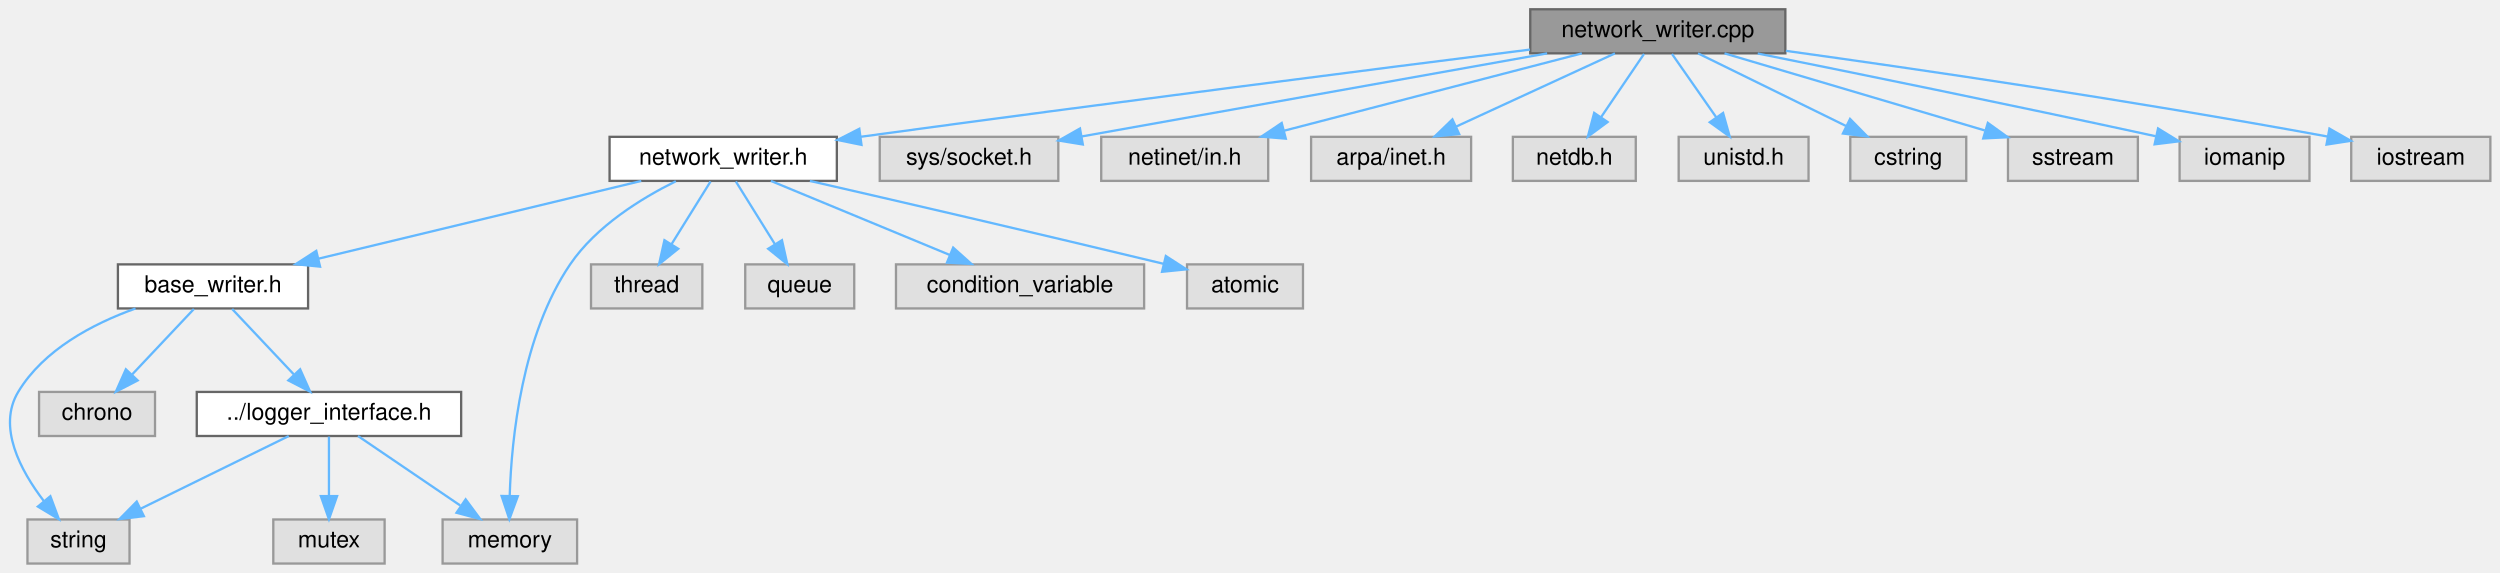
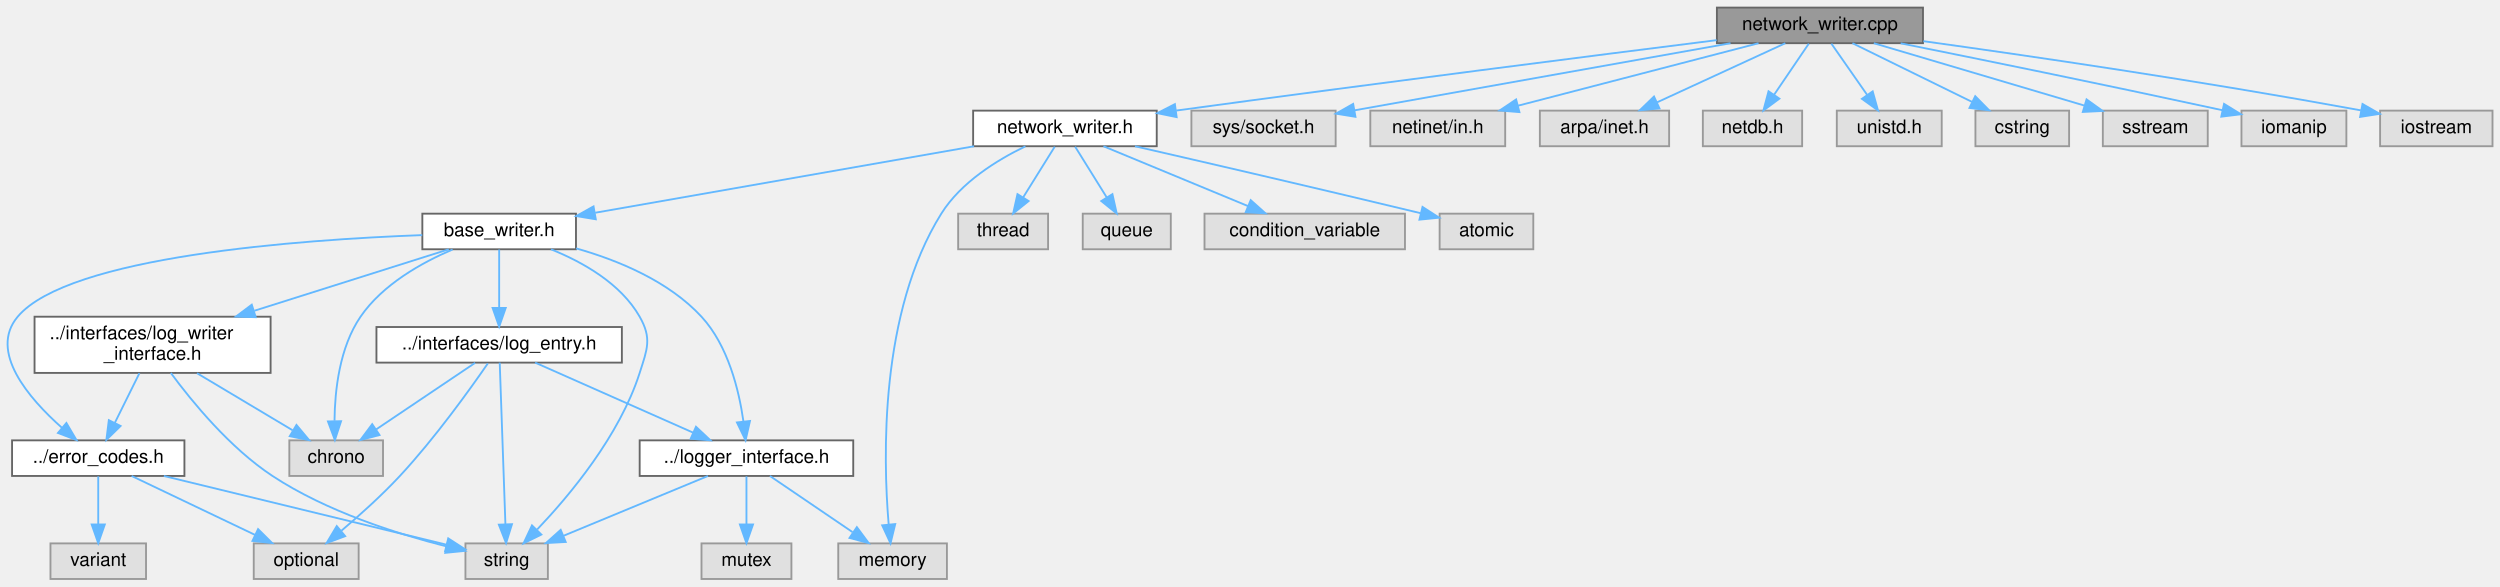
- <svg xmlns="http://www.w3.org/2000/svg" xmlns:xlink="http://www.w3.org/1999/xlink" width="1078pt" height="247pt" viewBox="0.00 0.00 1077.69 247.00">
-   <g id="graph0" class="graph" transform="scale(1 1) rotate(0) translate(4 243)">
+ <svg xmlns="http://www.w3.org/2000/svg" xmlns:xlink="http://www.w3.org/1999/xlink" width="1334pt" height="313pt" viewBox="0.00 0.00 1334.44 313.00">
+   <g id="graph0" class="graph" transform="scale(1 1) rotate(0) translate(4 309)">
    <g id="Node000001" class="node">
      <g id="a_Node000001">
        <a xlink:title=" ">
-           <polygon fill="#999999" stroke="#666666" points="765.69,-239 655.69,-239 655.69,-220 765.69,-220 765.69,-239" />
-           <text text-anchor="middle" x="710.69" y="-227" font-family="Helvetica,sans-Serif" font-size="10.00">network_writer.cpp</text>
+           <polygon fill="#999999" stroke="#666666" points="1022.44,-305 912.44,-305 912.44,-286 1022.44,-286 1022.44,-305" />
+           <text text-anchor="middle" x="967.44" y="-293" font-family="Helvetica,sans-Serif" font-size="10.00">network_writer.cpp</text>
        </a>
      </g>
    </g>
    <g id="Node000002" class="node">
      <g id="a_Node000002">
        <a xlink:href="network__writer_8h.html" target="_top" xlink:title=" ">
-           <polygon fill="white" stroke="#666666" points="356.69,-184 258.69,-184 258.69,-165 356.69,-165 356.69,-184" />
-           <text text-anchor="middle" x="307.69" y="-172" font-family="Helvetica,sans-Serif" font-size="10.00">network_writer.h</text>
+           <polygon fill="white" stroke="#666666" points="613.44,-250 515.44,-250 515.44,-231 613.44,-231 613.44,-250" />
+           <text text-anchor="middle" x="564.44" y="-238" font-family="Helvetica,sans-Serif" font-size="10.00">network_writer.h</text>
        </a>
      </g>
    </g>
    <g id="edge1_Node000001_Node000002" class="edge">
      <g id="a_edge1_Node000001_Node000002">
        <a xlink:title=" ">
-           <path fill="none" stroke="#63b8ff" d="M655.55,-221.62C589.64,-213.33 475.73,-198.84 367.1,-184.04" />
-           <polygon fill="#63b8ff" stroke="#63b8ff" points="367.32,-180.53 356.94,-182.65 366.38,-187.47 367.32,-180.53" />
-         </a>
-       </g>
-     </g>
-     <g id="Node000013" class="node">
-       <g id="a_Node000013">
-         <a xlink:title=" ">
-           <polygon fill="#e0e0e0" stroke="#999999" points="452.19,-184 375.19,-184 375.19,-165 452.19,-165 452.19,-184" />
-           <text text-anchor="middle" x="413.69" y="-172" font-family="Helvetica,sans-Serif" font-size="10.00">sys/socket.h</text>
-         </a>
-       </g>
-     </g>
-     <g id="edge14_Node000001_Node000013" class="edge">
-       <g id="a_edge14_Node000001_Node000013">
-         <a xlink:title=" ">
-           <path fill="none" stroke="#63b8ff" d="M662.97,-219.98C607.87,-210.15 517.7,-194.06 462.24,-184.16" />
-           <polygon fill="#63b8ff" stroke="#63b8ff" points="462.76,-180.7 452.3,-182.39 461.53,-187.59 462.76,-180.7" />
-         </a>
-       </g>
-     </g>
-     <g id="Node000014" class="node">
-       <g id="a_Node000014">
-         <a xlink:title=" ">
-           <polygon fill="#e0e0e0" stroke="#999999" points="542.69,-184 470.69,-184 470.69,-165 542.69,-165 542.69,-184" />
-           <text text-anchor="middle" x="506.69" y="-172" font-family="Helvetica,sans-Serif" font-size="10.00">netinet/in.h</text>
-         </a>
-       </g>
-     </g>
-     <g id="edge15_Node000001_Node000014" class="edge">
-       <g id="a_edge15_Node000001_Node000014">
-         <a xlink:title=" ">
-           <path fill="none" stroke="#63b8ff" d="M677.92,-219.98C643.07,-210.93 587.83,-196.58 549.55,-186.64" />
-           <polygon fill="#63b8ff" stroke="#63b8ff" points="550.28,-183.21 539.73,-184.08 548.52,-189.98 550.28,-183.21" />
-         </a>
-       </g>
-     </g>
-     <g id="Node000015" class="node">
-       <g id="a_Node000015">
-         <a xlink:title=" ">
-           <polygon fill="#e0e0e0" stroke="#999999" points="630.19,-184 561.19,-184 561.19,-165 630.19,-165 630.19,-184" />
-           <text text-anchor="middle" x="595.69" y="-172" font-family="Helvetica,sans-Serif" font-size="10.00">arpa/inet.h</text>
-         </a>
-       </g>
-     </g>
-     <g id="edge16_Node000001_Node000015" class="edge">
-       <g id="a_edge16_Node000001_Node000015">
-         <a xlink:title=" ">
-           <path fill="none" stroke="#63b8ff" d="M692.22,-219.98C673.72,-211.46 645.01,-198.23 623.71,-188.41" />
-           <polygon fill="#63b8ff" stroke="#63b8ff" points="625.05,-185.18 614.51,-184.17 622.12,-191.53 625.05,-185.18" />
-         </a>
-       </g>
-     </g>
-     <g id="Node000016" class="node">
-       <g id="a_Node000016">
-         <a xlink:title=" ">
-           <polygon fill="#e0e0e0" stroke="#999999" points="701.19,-184 648.19,-184 648.19,-165 701.19,-165 701.19,-184" />
-           <text text-anchor="middle" x="674.69" y="-172" font-family="Helvetica,sans-Serif" font-size="10.00">netdb.h</text>
-         </a>
-       </g>
-     </g>
-     <g id="edge17_Node000001_Node000016" class="edge">
-       <g id="a_edge17_Node000001_Node000016">
-         <a xlink:title=" ">
-           <path fill="none" stroke="#63b8ff" d="M704.75,-219.75C699.72,-212.34 692.36,-201.5 686.18,-192.41" />
-           <polygon fill="#63b8ff" stroke="#63b8ff" points="689.04,-190.39 680.53,-184.09 683.25,-194.33 689.04,-190.39" />
-         </a>
-       </g>
-     </g>
-     <g id="Node000017" class="node">
-       <g id="a_Node000017">
-         <a xlink:title=" ">
-           <polygon fill="#e0e0e0" stroke="#999999" points="775.69,-184 719.69,-184 719.69,-165 775.69,-165 775.69,-184" />
-           <text text-anchor="middle" x="747.69" y="-172" font-family="Helvetica,sans-Serif" font-size="10.00">unistd.h</text>
-         </a>
-       </g>
-     </g>
-     <g id="edge18_Node000001_Node000017" class="edge">
-       <g id="a_edge18_Node000001_Node000017">
-         <a xlink:title=" ">
-           <path fill="none" stroke="#63b8ff" d="M716.8,-219.75C721.97,-212.34 729.54,-201.5 735.89,-192.41" />
-           <polygon fill="#63b8ff" stroke="#63b8ff" points="738.84,-194.29 741.7,-184.09 733.1,-190.29 738.84,-194.29" />
+           <path fill="none" stroke="#63b8ff" d="M912.29,-287.62C846.39,-279.33 732.47,-264.84 623.84,-250.04" />
+           <polygon fill="#63b8ff" stroke="#63b8ff" points="624.07,-246.53 613.69,-248.65 623.12,-253.47 624.07,-246.53" />
        </a>
      </g>
    </g>
    <g id="Node000018" class="node">
      <g id="a_Node000018">
        <a xlink:title=" ">
-           <polygon fill="#e0e0e0" stroke="#999999" points="843.69,-184 793.69,-184 793.69,-165 843.69,-165 843.69,-184" />
-           <text text-anchor="middle" x="818.69" y="-172" font-family="Helvetica,sans-Serif" font-size="10.00">cstring</text>
-         </a>
-       </g>
-     </g>
-     <g id="edge19_Node000001_Node000018" class="edge">
-       <g id="a_edge19_Node000001_Node000018">
-         <a xlink:title=" ">
-           <path fill="none" stroke="#63b8ff" d="M728.04,-219.98C745.26,-211.54 771.89,-198.47 791.84,-188.68" />
-           <polygon fill="#63b8ff" stroke="#63b8ff" points="793.59,-191.72 801.02,-184.17 790.51,-185.43 793.59,-191.72" />
+           <polygon fill="#e0e0e0" stroke="#999999" points="708.94,-250 631.94,-250 631.94,-231 708.94,-231 708.94,-250" />
+           <text text-anchor="middle" x="670.44" y="-238" font-family="Helvetica,sans-Serif" font-size="10.00">sys/socket.h</text>
+         </a>
+       </g>
+     </g>
+     <g id="edge27_Node000001_Node000018" class="edge">
+       <g id="a_edge27_Node000001_Node000018">
+         <a xlink:title=" ">
+           <path fill="none" stroke="#63b8ff" d="M919.72,-285.98C864.61,-276.15 774.44,-260.06 718.98,-250.16" />
+           <polygon fill="#63b8ff" stroke="#63b8ff" points="719.51,-246.7 709.05,-248.39 718.28,-253.59 719.51,-246.7" />
        </a>
      </g>
    </g>
    <g id="Node000019" class="node">
      <g id="a_Node000019">
        <a xlink:title=" ">
-           <polygon fill="#e0e0e0" stroke="#999999" points="917.69,-184 861.69,-184 861.69,-165 917.69,-165 917.69,-184" />
-           <text text-anchor="middle" x="889.69" y="-172" font-family="Helvetica,sans-Serif" font-size="10.00">sstream</text>
-         </a>
-       </g>
-     </g>
-     <g id="edge20_Node000001_Node000019" class="edge">
-       <g id="a_edge20_Node000001_Node000019">
-         <a xlink:title=" ">
-           <path fill="none" stroke="#63b8ff" d="M739.45,-219.98C769.9,-210.97 818.12,-196.69 851.68,-186.75" />
-           <polygon fill="#63b8ff" stroke="#63b8ff" points="853,-190.01 861.59,-183.82 851.01,-183.3 853,-190.01" />
+           <polygon fill="#e0e0e0" stroke="#999999" points="799.44,-250 727.44,-250 727.44,-231 799.44,-231 799.44,-250" />
+           <text text-anchor="middle" x="763.44" y="-238" font-family="Helvetica,sans-Serif" font-size="10.00">netinet/in.h</text>
+         </a>
+       </g>
+     </g>
+     <g id="edge28_Node000001_Node000019" class="edge">
+       <g id="a_edge28_Node000001_Node000019">
+         <a xlink:title=" ">
+           <path fill="none" stroke="#63b8ff" d="M934.66,-285.98C899.82,-276.93 844.57,-262.58 806.3,-252.64" />
+           <polygon fill="#63b8ff" stroke="#63b8ff" points="807.03,-249.21 796.47,-250.08 805.27,-255.98 807.03,-249.21" />
        </a>
      </g>
    </g>
    <g id="Node000020" class="node">
      <g id="a_Node000020">
        <a xlink:title=" ">
-           <polygon fill="#e0e0e0" stroke="#999999" points="991.69,-184 935.69,-184 935.69,-165 991.69,-165 991.69,-184" />
-           <text text-anchor="middle" x="963.69" y="-172" font-family="Helvetica,sans-Serif" font-size="10.00">iomanip</text>
-         </a>
-       </g>
-     </g>
-     <g id="edge21_Node000001_Node000020" class="edge">
-       <g id="a_edge21_Node000001_Node000020">
-         <a xlink:title=" ">
-           <path fill="none" stroke="#63b8ff" d="M753.78,-219.92C795.29,-211.59 860.12,-198.41 925.38,-184.25" />
-           <polygon fill="#63b8ff" stroke="#63b8ff" points="926.4,-187.61 935.43,-182.06 924.91,-180.77 926.4,-187.61" />
+           <polygon fill="#e0e0e0" stroke="#999999" points="886.94,-250 817.94,-250 817.94,-231 886.94,-231 886.94,-250" />
+           <text text-anchor="middle" x="852.44" y="-238" font-family="Helvetica,sans-Serif" font-size="10.00">arpa/inet.h</text>
+         </a>
+       </g>
+     </g>
+     <g id="edge29_Node000001_Node000020" class="edge">
+       <g id="a_edge29_Node000001_Node000020">
+         <a xlink:title=" ">
+           <path fill="none" stroke="#63b8ff" d="M948.96,-285.98C930.46,-277.46 901.76,-264.23 880.45,-254.41" />
+           <polygon fill="#63b8ff" stroke="#63b8ff" points="881.8,-251.18 871.25,-250.17 878.87,-257.53 881.8,-251.18" />
        </a>
      </g>
    </g>
    <g id="Node000021" class="node">
      <g id="a_Node000021">
        <a xlink:title=" ">
-           <polygon fill="#e0e0e0" stroke="#999999" points="1069.69,-184 1009.69,-184 1009.69,-165 1069.69,-165 1069.69,-184" />
-           <text text-anchor="middle" x="1039.69" y="-172" font-family="Helvetica,sans-Serif" font-size="10.00">iostream</text>
-         </a>
-       </g>
-     </g>
-     <g id="edge22_Node000001_Node000021" class="edge">
-       <g id="a_edge22_Node000001_Node000021">
-         <a xlink:title=" ">
-           <path fill="none" stroke="#63b8ff" d="M765.92,-221.07C822.23,-213.26 912.32,-200.12 999.44,-184.14" />
-           <polygon fill="#63b8ff" stroke="#63b8ff" points="1000.3,-187.54 1009.5,-182.28 999.03,-180.65 1000.3,-187.54" />
+           <polygon fill="#e0e0e0" stroke="#999999" points="957.94,-250 904.94,-250 904.94,-231 957.94,-231 957.94,-250" />
+           <text text-anchor="middle" x="931.44" y="-238" font-family="Helvetica,sans-Serif" font-size="10.00">netdb.h</text>
+         </a>
+       </g>
+     </g>
+     <g id="edge30_Node000001_Node000021" class="edge">
+       <g id="a_edge30_Node000001_Node000021">
+         <a xlink:title=" ">
+           <path fill="none" stroke="#63b8ff" d="M961.49,-285.75C956.46,-278.34 949.1,-267.5 942.92,-258.41" />
+           <polygon fill="#63b8ff" stroke="#63b8ff" points="945.79,-256.39 937.27,-250.09 940,-260.33 945.79,-256.39" />
+         </a>
+       </g>
+     </g>
+     <g id="Node000022" class="node">
+       <g id="a_Node000022">
+         <a xlink:title=" ">
+           <polygon fill="#e0e0e0" stroke="#999999" points="1032.44,-250 976.44,-250 976.44,-231 1032.44,-231 1032.44,-250" />
+           <text text-anchor="middle" x="1004.44" y="-238" font-family="Helvetica,sans-Serif" font-size="10.00">unistd.h</text>
+         </a>
+       </g>
+     </g>
+     <g id="edge31_Node000001_Node000022" class="edge">
+       <g id="a_edge31_Node000001_Node000022">
+         <a xlink:title=" ">
+           <path fill="none" stroke="#63b8ff" d="M973.55,-285.75C978.72,-278.34 986.28,-267.5 992.63,-258.41" />
+           <polygon fill="#63b8ff" stroke="#63b8ff" points="995.59,-260.29 998.44,-250.09 989.85,-256.29 995.59,-260.29" />
+         </a>
+       </g>
+     </g>
+     <g id="Node000023" class="node">
+       <g id="a_Node000023">
+         <a xlink:title=" ">
+           <polygon fill="#e0e0e0" stroke="#999999" points="1100.44,-250 1050.44,-250 1050.44,-231 1100.44,-231 1100.44,-250" />
+           <text text-anchor="middle" x="1075.44" y="-238" font-family="Helvetica,sans-Serif" font-size="10.00">cstring</text>
+         </a>
+       </g>
+     </g>
+     <g id="edge32_Node000001_Node000023" class="edge">
+       <g id="a_edge32_Node000001_Node000023">
+         <a xlink:title=" ">
+           <path fill="none" stroke="#63b8ff" d="M984.79,-285.98C1002.01,-277.54 1028.64,-264.47 1048.58,-254.68" />
+           <polygon fill="#63b8ff" stroke="#63b8ff" points="1050.33,-257.72 1057.77,-250.17 1047.25,-251.43 1050.33,-257.72" />
+         </a>
+       </g>
+     </g>
+     <g id="Node000024" class="node">
+       <g id="a_Node000024">
+         <a xlink:title=" ">
+           <polygon fill="#e0e0e0" stroke="#999999" points="1174.44,-250 1118.44,-250 1118.44,-231 1174.44,-231 1174.44,-250" />
+           <text text-anchor="middle" x="1146.44" y="-238" font-family="Helvetica,sans-Serif" font-size="10.00">sstream</text>
+         </a>
+       </g>
+     </g>
+     <g id="edge33_Node000001_Node000024" class="edge">
+       <g id="a_edge33_Node000001_Node000024">
+         <a xlink:title=" ">
+           <path fill="none" stroke="#63b8ff" d="M996.2,-285.98C1026.65,-276.97 1074.86,-262.69 1108.43,-252.75" />
+           <polygon fill="#63b8ff" stroke="#63b8ff" points="1109.75,-256.01 1118.34,-249.82 1107.76,-249.3 1109.75,-256.01" />
+         </a>
+       </g>
+     </g>
+     <g id="Node000025" class="node">
+       <g id="a_Node000025">
+         <a xlink:title=" ">
+           <polygon fill="#e0e0e0" stroke="#999999" points="1248.44,-250 1192.44,-250 1192.44,-231 1248.44,-231 1248.44,-250" />
+           <text text-anchor="middle" x="1220.44" y="-238" font-family="Helvetica,sans-Serif" font-size="10.00">iomanip</text>
+         </a>
+       </g>
+     </g>
+     <g id="edge34_Node000001_Node000025" class="edge">
+       <g id="a_edge34_Node000001_Node000025">
+         <a xlink:title=" ">
+           <path fill="none" stroke="#63b8ff" d="M1010.53,-285.92C1052.04,-277.59 1116.86,-264.41 1182.12,-250.25" />
+           <polygon fill="#63b8ff" stroke="#63b8ff" points="1183.14,-253.61 1192.17,-248.06 1181.66,-246.77 1183.14,-253.61" />
+         </a>
+       </g>
+     </g>
+     <g id="Node000026" class="node">
+       <g id="a_Node000026">
+         <a xlink:title=" ">
+           <polygon fill="#e0e0e0" stroke="#999999" points="1326.44,-250 1266.44,-250 1266.44,-231 1326.44,-231 1326.44,-250" />
+           <text text-anchor="middle" x="1296.44" y="-238" font-family="Helvetica,sans-Serif" font-size="10.00">iostream</text>
+         </a>
+       </g>
+     </g>
+     <g id="edge35_Node000001_Node000026" class="edge">
+       <g id="a_edge35_Node000001_Node000026">
+         <a xlink:title=" ">
+           <path fill="none" stroke="#63b8ff" d="M1022.67,-287.07C1078.97,-279.26 1169.06,-266.12 1256.18,-250.14" />
+           <polygon fill="#63b8ff" stroke="#63b8ff" points="1257.05,-253.54 1266.24,-248.28 1255.77,-246.65 1257.05,-253.54" />
        </a>
      </g>
    </g>
    <g id="Node000003" class="node">
      <g id="a_Node000003">
        <a xlink:href="base__writer_8h.html" target="_top" xlink:title=" ">
-           <polygon fill="white" stroke="#666666" points="128.69,-129 46.69,-129 46.69,-110 128.69,-110 128.69,-129" />
-           <text text-anchor="middle" x="87.69" y="-117" font-family="Helvetica,sans-Serif" font-size="10.00">base_writer.h</text>
+           <polygon fill="white" stroke="#666666" points="303.44,-195 221.44,-195 221.44,-176 303.44,-176 303.44,-195" />
+           <text text-anchor="middle" x="262.44" y="-183" font-family="Helvetica,sans-Serif" font-size="10.00">base_writer.h</text>
        </a>
      </g>
    </g>
    <g id="edge2_Node000002_Node000003" class="edge">
      <g id="a_edge2_Node000002_Node000003">
        <a xlink:title=" ">
-           <path fill="none" stroke="#63b8ff" d="M272.35,-164.98C234.53,-155.87 174.43,-141.4 133.13,-131.45" />
-           <polygon fill="#63b8ff" stroke="#63b8ff" points="133.86,-128.02 123.32,-129.08 132.22,-134.83 133.86,-128.02" />
+           <path fill="none" stroke="#63b8ff" d="M515.92,-230.98C460.51,-221.26 370.24,-205.42 313.71,-195.5" />
+           <polygon fill="#63b8ff" stroke="#63b8ff" points="314.02,-192 303.56,-193.72 312.81,-198.89 314.02,-192" />
        </a>
      </g>
    </g>
    <g id="Node000007" class="node">
      <g id="a_Node000007">
        <a xlink:title=" ">
-           <polygon fill="#e0e0e0" stroke="#999999" points="244.69,-19 186.69,-19 186.69,0 244.69,0 244.69,-19" />
-           <text text-anchor="middle" x="215.69" y="-7" font-family="Helvetica,sans-Serif" font-size="10.00">memory</text>
-         </a>
-       </g>
-     </g>
-     <g id="edge13_Node000002_Node000007" class="edge">
-       <g id="a_edge13_Node000002_Node000007">
-         <a xlink:title=" ">
-           <path fill="none" stroke="#63b8ff" d="M287.27,-164.85C272.36,-157.48 252.88,-145.46 241.69,-129 220.95,-98.47 216.42,-54.21 215.63,-29.32" />
-           <polygon fill="#63b8ff" stroke="#63b8ff" points="219.13,-29.04 215.48,-19.09 212.13,-29.14 219.13,-29.04" />
-         </a>
-       </g>
-     </g>
-     <g id="Node000009" class="node">
-       <g id="a_Node000009">
-         <a xlink:title=" ">
-           <polygon fill="#e0e0e0" stroke="#999999" points="298.69,-129 250.69,-129 250.69,-110 298.69,-110 298.69,-129" />
-           <text text-anchor="middle" x="274.69" y="-117" font-family="Helvetica,sans-Serif" font-size="10.00">thread</text>
-         </a>
-       </g>
-     </g>
-     <g id="edge9_Node000002_Node000009" class="edge">
-       <g id="a_edge9_Node000002_Node000009">
-         <a xlink:title=" ">
-           <path fill="none" stroke="#63b8ff" d="M302.24,-164.75C297.68,-157.42 291.02,-146.73 285.4,-137.7" />
-           <polygon fill="#63b8ff" stroke="#63b8ff" points="288.3,-135.73 280.04,-129.09 282.35,-139.43 288.3,-135.73" />
-         </a>
-       </g>
-     </g>
-     <g id="Node000010" class="node">
-       <g id="a_Node000010">
-         <a xlink:title=" ">
-           <polygon fill="#e0e0e0" stroke="#999999" points="364.19,-129 317.19,-129 317.19,-110 364.19,-110 364.19,-129" />
-           <text text-anchor="middle" x="340.69" y="-117" font-family="Helvetica,sans-Serif" font-size="10.00">queue</text>
-         </a>
-       </g>
-     </g>
-     <g id="edge10_Node000002_Node000010" class="edge">
-       <g id="a_edge10_Node000002_Node000010">
-         <a xlink:title=" ">
-           <path fill="none" stroke="#63b8ff" d="M313.14,-164.75C317.71,-157.42 324.36,-146.73 329.99,-137.7" />
-           <polygon fill="#63b8ff" stroke="#63b8ff" points="333.03,-139.43 335.34,-129.09 327.09,-135.73 333.03,-139.43" />
-         </a>
-       </g>
-     </g>
-     <g id="Node000011" class="node">
-       <g id="a_Node000011">
-         <a xlink:title=" ">
-           <polygon fill="#e0e0e0" stroke="#999999" points="489.19,-129 382.19,-129 382.19,-110 489.19,-110 489.19,-129" />
-           <text text-anchor="middle" x="435.69" y="-117" font-family="Helvetica,sans-Serif" font-size="10.00">condition_variable</text>
-         </a>
-       </g>
-     </g>
-     <g id="edge11_Node000002_Node000011" class="edge">
-       <g id="a_edge11_Node000002_Node000011">
-         <a xlink:title=" ">
-           <path fill="none" stroke="#63b8ff" d="M328.26,-164.98C349.13,-156.34 381.66,-142.87 405.47,-133.02" />
-           <polygon fill="#63b8ff" stroke="#63b8ff" points="406.85,-136.23 414.75,-129.17 404.17,-129.76 406.85,-136.23" />
-         </a>
-       </g>
-     </g>
-     <g id="Node000012" class="node">
-       <g id="a_Node000012">
-         <a xlink:title=" ">
-           <polygon fill="#e0e0e0" stroke="#999999" points="557.69,-129 507.69,-129 507.69,-110 557.69,-110 557.69,-129" />
-           <text text-anchor="middle" x="532.69" y="-117" font-family="Helvetica,sans-Serif" font-size="10.00">atomic</text>
-         </a>
-       </g>
-     </g>
-     <g id="edge12_Node000002_Node000012" class="edge">
-       <g id="a_edge12_Node000002_Node000012">
-         <a xlink:title=" ">
-           <path fill="none" stroke="#63b8ff" d="M345.07,-164.98C381.57,-156.62 438.95,-143.36 497.64,-129.23" />
-           <polygon fill="#63b8ff" stroke="#63b8ff" points="498.55,-132.61 507.45,-126.86 496.91,-125.8 498.55,-132.61" />
+           <polygon fill="#e0e0e0" stroke="#999999" points="501.44,-19 443.44,-19 443.44,0 501.44,0 501.44,-19" />
+           <text text-anchor="middle" x="472.44" y="-7" font-family="Helvetica,sans-Serif" font-size="10.00">memory</text>
+         </a>
+       </g>
+     </g>
+     <g id="edge26_Node000002_Node000007" class="edge">
+       <g id="a_edge26_Node000002_Node000007">
+         <a xlink:title=" ">
+           <path fill="none" stroke="#63b8ff" d="M543.34,-230.94C528.28,-223.68 508.91,-211.76 498.44,-195 465.47,-142.27 467.35,-64.67 470.34,-29.31" />
+           <polygon fill="#63b8ff" stroke="#63b8ff" points="473.85,-29.32 471.34,-19.03 466.89,-28.64 473.85,-29.32" />
+         </a>
+       </g>
+     </g>
+     <g id="Node000014" class="node">
+       <g id="a_Node000014">
+         <a xlink:title=" ">
+           <polygon fill="#e0e0e0" stroke="#999999" points="555.44,-195 507.44,-195 507.44,-176 555.44,-176 555.44,-195" />
+           <text text-anchor="middle" x="531.44" y="-183" font-family="Helvetica,sans-Serif" font-size="10.00">thread</text>
+         </a>
+       </g>
+     </g>
+     <g id="edge22_Node000002_Node000014" class="edge">
+       <g id="a_edge22_Node000002_Node000014">
+         <a xlink:title=" ">
+           <path fill="none" stroke="#63b8ff" d="M558.99,-230.75C554.42,-223.42 547.77,-212.73 542.14,-203.7" />
+           <polygon fill="#63b8ff" stroke="#63b8ff" points="545.04,-201.73 536.79,-195.09 539.1,-205.43 545.04,-201.73" />
+         </a>
+       </g>
+     </g>
+     <g id="Node000015" class="node">
+       <g id="a_Node000015">
+         <a xlink:title=" ">
+           <polygon fill="#e0e0e0" stroke="#999999" points="620.94,-195 573.94,-195 573.94,-176 620.94,-176 620.94,-195" />
+           <text text-anchor="middle" x="597.44" y="-183" font-family="Helvetica,sans-Serif" font-size="10.00">queue</text>
+         </a>
+       </g>
+     </g>
+     <g id="edge23_Node000002_Node000015" class="edge">
+       <g id="a_edge23_Node000002_Node000015">
+         <a xlink:title=" ">
+           <path fill="none" stroke="#63b8ff" d="M569.89,-230.75C574.45,-223.42 581.11,-212.73 586.73,-203.7" />
+           <polygon fill="#63b8ff" stroke="#63b8ff" points="589.78,-205.43 592.09,-195.09 583.83,-201.73 589.78,-205.43" />
+         </a>
+       </g>
+     </g>
+     <g id="Node000016" class="node">
+       <g id="a_Node000016">
+         <a xlink:title=" ">
+           <polygon fill="#e0e0e0" stroke="#999999" points="745.94,-195 638.94,-195 638.94,-176 745.94,-176 745.94,-195" />
+           <text text-anchor="middle" x="692.44" y="-183" font-family="Helvetica,sans-Serif" font-size="10.00">condition_variable</text>
+         </a>
+       </g>
+     </g>
+     <g id="edge24_Node000002_Node000016" class="edge">
+       <g id="a_edge24_Node000002_Node000016">
+         <a xlink:title=" ">
+           <path fill="none" stroke="#63b8ff" d="M585,-230.98C605.87,-222.34 638.41,-208.87 662.21,-199.02" />
+           <polygon fill="#63b8ff" stroke="#63b8ff" points="663.6,-202.23 671.5,-195.17 660.92,-195.76 663.6,-202.23" />
+         </a>
+       </g>
+     </g>
+     <g id="Node000017" class="node">
+       <g id="a_Node000017">
+         <a xlink:title=" ">
+           <polygon fill="#e0e0e0" stroke="#999999" points="814.44,-195 764.44,-195 764.44,-176 814.44,-176 814.44,-195" />
+           <text text-anchor="middle" x="789.44" y="-183" font-family="Helvetica,sans-Serif" font-size="10.00">atomic</text>
+         </a>
+       </g>
+     </g>
+     <g id="edge25_Node000002_Node000017" class="edge">
+       <g id="a_edge25_Node000002_Node000017">
+         <a xlink:title=" ">
+           <path fill="none" stroke="#63b8ff" d="M601.81,-230.98C638.31,-222.62 695.7,-209.36 754.39,-195.23" />
+           <polygon fill="#63b8ff" stroke="#63b8ff" points="755.3,-198.61 764.2,-192.86 753.66,-191.8 755.3,-198.61" />
        </a>
      </g>
    </g>
    <g id="Node000004" class="node">
      <g id="a_Node000004">
        <a xlink:title=" ">
-           <polygon fill="#e0e0e0" stroke="#999999" points="51.69,-19 7.69,-19 7.69,0 51.69,0 51.69,-19" />
-           <text text-anchor="middle" x="29.69" y="-7" font-family="Helvetica,sans-Serif" font-size="10.00">string</text>
+           <polygon fill="#e0e0e0" stroke="#999999" points="288.44,-19 244.44,-19 244.44,0 288.44,0 288.44,-19" />
+           <text text-anchor="middle" x="266.44" y="-7" font-family="Helvetica,sans-Serif" font-size="10.00">string</text>
        </a>
      </g>
    </g>
    <g id="edge3_Node000003_Node000004" class="edge">
      <g id="a_edge3_Node000003_Node000004">
        <a xlink:title=" ">
-           <path fill="none" stroke="#63b8ff" d="M54.29,-109.98C35.91,-103.4 14.67,-92.24 3.69,-74 -5.38,-58.93 4.66,-40.12 14.79,-26.9" />
-           <polygon fill="#63b8ff" stroke="#63b8ff" points="17.56,-29.04 21.25,-19.11 12.17,-24.57 17.56,-29.04" />
+           <path fill="none" stroke="#63b8ff" d="M290.09,-175.98C307.02,-169.17 327.32,-157.76 337.44,-140 344.04,-128.41 341.5,-122.7 337.44,-110 326.72,-76.52 300.15,-44.71 282.73,-26.43" />
+           <polygon fill="#63b8ff" stroke="#63b8ff" points="284.96,-23.71 275.45,-19.02 279.96,-28.61 284.96,-23.71" />
        </a>
      </g>
    </g>
    <g id="Node000005" class="node">
      <g id="a_Node000005">
        <a xlink:title=" ">
-           <polygon fill="#e0e0e0" stroke="#999999" points="62.69,-74 12.69,-74 12.69,-55 62.69,-55 62.69,-74" />
-           <text text-anchor="middle" x="37.69" y="-62" font-family="Helvetica,sans-Serif" font-size="10.00">chrono</text>
+           <polygon fill="#e0e0e0" stroke="#999999" points="200.44,-74 150.44,-74 150.44,-55 200.44,-55 200.44,-74" />
+           <text text-anchor="middle" x="175.44" y="-62" font-family="Helvetica,sans-Serif" font-size="10.00">chrono</text>
        </a>
      </g>
    </g>
    <g id="edge4_Node000003_Node000005" class="edge">
      <g id="a_edge4_Node000003_Node000005">
        <a xlink:title=" ">
-           <path fill="none" stroke="#63b8ff" d="M79.44,-109.75C72.23,-102.11 61.58,-90.82 52.85,-81.56" />
-           <polygon fill="#63b8ff" stroke="#63b8ff" points="55.2,-78.96 45.8,-74.09 50.11,-83.76 55.2,-78.96" />
+           <path fill="none" stroke="#63b8ff" d="M237.58,-175.88C221.03,-168.83 200.22,-157.19 188.44,-140 177.21,-123.62 174.71,-100.58 174.55,-84.48" />
+           <polygon fill="#63b8ff" stroke="#63b8ff" points="178.05,-84.23 174.75,-74.17 171.05,-84.1 178.05,-84.23" />
        </a>
      </g>
    </g>
    <g id="Node000006" class="node">
      <g id="a_Node000006">
        <a xlink:href="logger__interface_8h.html" target="_top" xlink:title=" ">
-           <polygon fill="white" stroke="#666666" points="194.69,-74 80.69,-74 80.69,-55 194.69,-55 194.69,-74" />
-           <text text-anchor="middle" x="137.69" y="-62" font-family="Helvetica,sans-Serif" font-size="10.00">../logger_interface.h</text>
+           <polygon fill="white" stroke="#666666" points="451.44,-74 337.44,-74 337.44,-55 451.44,-55 451.44,-74" />
+           <text text-anchor="middle" x="394.44" y="-62" font-family="Helvetica,sans-Serif" font-size="10.00">../logger_interface.h</text>
        </a>
      </g>
    </g>
    <g id="edge5_Node000003_Node000006" class="edge">
      <g id="a_edge5_Node000003_Node000006">
        <a xlink:title=" ">
-           <path fill="none" stroke="#63b8ff" d="M95.95,-109.75C103.16,-102.11 113.8,-90.82 122.54,-81.56" />
-           <polygon fill="#63b8ff" stroke="#63b8ff" points="125.27,-83.76 129.59,-74.09 120.18,-78.96 125.27,-83.76" />
+           <path fill="none" stroke="#63b8ff" d="M303.49,-176.48C326.03,-170.1 352.89,-158.99 370.44,-140 384.67,-124.59 390.47,-100.67 392.82,-84.11" />
+           <polygon fill="#63b8ff" stroke="#63b8ff" points="396.32,-84.35 393.97,-74.02 389.36,-83.56 396.32,-84.35" />
+         </a>
+       </g>
+     </g>
+     <g id="Node000009" class="node">
+       <g id="a_Node000009">
+         <a xlink:href="error__codes_8h.html" target="_top" xlink:title=" ">
+           <polygon fill="white" stroke="#666666" points="94.44,-74 2.44,-74 2.44,-55 94.44,-55 94.44,-74" />
+           <text text-anchor="middle" x="48.44" y="-62" font-family="Helvetica,sans-Serif" font-size="10.00">../error_codes.h</text>
+         </a>
+       </g>
+     </g>
+     <g id="edge9_Node000003_Node000009" class="edge">
+       <g id="a_edge9_Node000003_Node000009">
+         <a xlink:title=" ">
+           <path fill="none" stroke="#63b8ff" d="M221.38,-183.56C155.94,-181.11 32.56,-172.22 5.44,-140 -10.16,-121.47 11.26,-96.52 29.06,-80.72" />
+           <polygon fill="#63b8ff" stroke="#63b8ff" points="31.44,-83.29 36.83,-74.16 26.93,-77.94 31.44,-83.29" />
+         </a>
+       </g>
+     </g>
+     <g id="Node000012" class="node">
+       <g id="a_Node000012">
+         <a xlink:href="log__writer__interface_8h.html" target="_top" xlink:title=" ">
+           <polygon fill="white" stroke="#666666" points="140.44,-140 14.44,-140 14.44,-110 140.44,-110 140.44,-140" />
+           <text text-anchor="start" x="22.44" y="-128" font-family="Helvetica,sans-Serif" font-size="10.00">../interfaces/log_writer</text>
+           <text text-anchor="middle" x="77.44" y="-117" font-family="Helvetica,sans-Serif" font-size="10.00">_interface.h</text>
+         </a>
+       </g>
+     </g>
+     <g id="edge13_Node000003_Node000012" class="edge">
+       <g id="a_edge13_Node000003_Node000012">
+         <a xlink:title=" ">
+           <path fill="none" stroke="#63b8ff" d="M235.54,-175.99C208.45,-167.43 165.89,-153.97 131.76,-143.18" />
+           <polygon fill="#63b8ff" stroke="#63b8ff" points="132.5,-139.74 121.91,-140.06 130.39,-146.42 132.5,-139.74" />
+         </a>
+       </g>
+     </g>
+     <g id="Node000013" class="node">
+       <g id="a_Node000013">
+         <a xlink:href="log__entry_8h.html" target="_top" xlink:title=" ">
+           <polygon fill="white" stroke="#666666" points="327.94,-134.5 196.94,-134.5 196.94,-115.5 327.94,-115.5 327.94,-134.5" />
+           <text text-anchor="middle" x="262.44" y="-122.5" font-family="Helvetica,sans-Serif" font-size="10.00">../interfaces/log_entry.h</text>
+         </a>
+       </g>
+     </g>
+     <g id="edge17_Node000003_Node000013" class="edge">
+       <g id="a_edge17_Node000003_Node000013">
+         <a xlink:title=" ">
+           <path fill="none" stroke="#63b8ff" d="M262.44,-175.87C262.44,-167.75 262.44,-155.31 262.44,-144.89" />
+           <polygon fill="#63b8ff" stroke="#63b8ff" points="265.94,-144.67 262.44,-134.67 258.94,-144.67 265.94,-144.67" />
        </a>
      </g>
    </g>
    <g id="edge8_Node000006_Node000004" class="edge">
      <g id="a_edge8_Node000006_Node000004">
        <a xlink:title=" ">
-           <path fill="none" stroke="#63b8ff" d="M120.34,-54.98C103.12,-46.54 76.49,-33.47 56.55,-23.68" />
-           <polygon fill="#63b8ff" stroke="#63b8ff" points="57.88,-20.43 47.36,-19.17 54.8,-26.72 57.88,-20.43" />
+           <path fill="none" stroke="#63b8ff" d="M373.87,-54.98C353,-46.34 320.47,-32.87 296.66,-23.02" />
+           <polygon fill="#63b8ff" stroke="#63b8ff" points="297.96,-19.76 287.38,-19.17 295.28,-26.23 297.96,-19.76" />
        </a>
      </g>
    </g>
    <g id="edge6_Node000006_Node000007" class="edge">
      <g id="a_edge6_Node000006_Node000007">
        <a xlink:title=" ">
-           <path fill="none" stroke="#63b8ff" d="M150.22,-54.98C162.09,-46.92 180.16,-34.65 194.3,-25.03" />
-           <polygon fill="#63b8ff" stroke="#63b8ff" points="196.63,-27.69 202.93,-19.17 192.69,-21.9 196.63,-27.69" />
+           <path fill="none" stroke="#63b8ff" d="M406.97,-54.98C418.84,-46.92 436.9,-34.65 451.05,-25.03" />
+           <polygon fill="#63b8ff" stroke="#63b8ff" points="453.37,-27.69 459.68,-19.17 449.44,-21.9 453.37,-27.69" />
        </a>
      </g>
    </g>
    <g id="Node000008" class="node">
      <g id="a_Node000008">
        <a xlink:title=" ">
-           <polygon fill="#e0e0e0" stroke="#999999" points="161.69,-19 113.69,-19 113.69,0 161.69,0 161.69,-19" />
-           <text text-anchor="middle" x="137.69" y="-7" font-family="Helvetica,sans-Serif" font-size="10.00">mutex</text>
+           <polygon fill="#e0e0e0" stroke="#999999" points="418.44,-19 370.44,-19 370.44,0 418.44,0 418.44,-19" />
+           <text text-anchor="middle" x="394.44" y="-7" font-family="Helvetica,sans-Serif" font-size="10.00">mutex</text>
        </a>
      </g>
    </g>
    <g id="edge7_Node000006_Node000008" class="edge">
      <g id="a_edge7_Node000006_Node000008">
        <a xlink:title=" ">
-           <path fill="none" stroke="#63b8ff" d="M137.69,-54.75C137.69,-47.8 137.69,-37.85 137.69,-29.13" />
-           <polygon fill="#63b8ff" stroke="#63b8ff" points="141.19,-29.09 137.69,-19.09 134.19,-29.09 141.19,-29.09" />
+           <path fill="none" stroke="#63b8ff" d="M394.44,-54.75C394.44,-47.8 394.44,-37.85 394.44,-29.13" />
+           <polygon fill="#63b8ff" stroke="#63b8ff" points="397.94,-29.09 394.44,-19.09 390.94,-29.09 397.94,-29.09" />
+         </a>
+       </g>
+     </g>
+     <g id="edge10_Node000009_Node000004" class="edge">
+       <g id="a_edge10_Node000009_Node000004">
+         <a xlink:title=" ">
+           <path fill="none" stroke="#63b8ff" d="M83.46,-54.98C125.09,-44.86 193.98,-28.11 234.3,-18.31" />
+           <polygon fill="#63b8ff" stroke="#63b8ff" points="235.26,-21.68 244.15,-15.92 233.6,-14.88 235.26,-21.68" />
+         </a>
+       </g>
+     </g>
+     <g id="Node000010" class="node">
+       <g id="a_Node000010">
+         <a xlink:title=" ">
+           <polygon fill="#e0e0e0" stroke="#999999" points="187.44,-19 131.44,-19 131.44,0 187.44,0 187.44,-19" />
+           <text text-anchor="middle" x="159.44" y="-7" font-family="Helvetica,sans-Serif" font-size="10.00">optional</text>
+         </a>
+       </g>
+     </g>
+     <g id="edge11_Node000009_Node000010" class="edge">
+       <g id="a_edge11_Node000009_Node000010">
+         <a xlink:title=" ">
+           <path fill="none" stroke="#63b8ff" d="M66.27,-54.98C84.05,-46.5 111.58,-33.35 132.12,-23.54" />
+           <polygon fill="#63b8ff" stroke="#63b8ff" points="133.76,-26.64 141.28,-19.17 130.75,-20.32 133.76,-26.64" />
+         </a>
+       </g>
+     </g>
+     <g id="Node000011" class="node">
+       <g id="a_Node000011">
+         <a xlink:title=" ">
+           <polygon fill="#e0e0e0" stroke="#999999" points="73.94,-19 22.94,-19 22.94,0 73.94,0 73.94,-19" />
+           <text text-anchor="middle" x="48.44" y="-7" font-family="Helvetica,sans-Serif" font-size="10.00">variant</text>
+         </a>
+       </g>
+     </g>
+     <g id="edge12_Node000009_Node000011" class="edge">
+       <g id="a_edge12_Node000009_Node000011">
+         <a xlink:title=" ">
+           <path fill="none" stroke="#63b8ff" d="M48.44,-54.75C48.44,-47.8 48.44,-37.85 48.44,-29.13" />
+           <polygon fill="#63b8ff" stroke="#63b8ff" points="51.94,-29.09 48.44,-19.09 44.94,-29.09 51.94,-29.09" />
+         </a>
+       </g>
+     </g>
+     <g id="edge14_Node000012_Node000004" class="edge">
+       <g id="a_edge14_Node000012_Node000004">
+         <a xlink:title=" ">
+           <path fill="none" stroke="#63b8ff" d="M87.21,-109.94C98.6,-94.5 118.79,-69.92 141.44,-55 170.14,-36.09 207.84,-24.11 234.31,-17.4" />
+           <polygon fill="#63b8ff" stroke="#63b8ff" points="235.31,-20.76 244.2,-15.01 233.66,-13.96 235.31,-20.76" />
+         </a>
+       </g>
+     </g>
+     <g id="edge15_Node000012_Node000005" class="edge">
+       <g id="a_edge15_Node000012_Node000005">
+         <a xlink:title=" ">
+           <path fill="none" stroke="#63b8ff" d="M101.16,-109.84C116.64,-100.6 136.76,-88.59 152.15,-79.4" />
+           <polygon fill="#63b8ff" stroke="#63b8ff" points="154.25,-82.23 161.04,-74.09 150.66,-76.21 154.25,-82.23" />
+         </a>
+       </g>
+     </g>
+     <g id="edge16_Node000012_Node000009" class="edge">
+       <g id="a_edge16_Node000012_Node000009">
+         <a xlink:title=" ">
+           <path fill="none" stroke="#63b8ff" d="M70.42,-109.84C66.47,-101.87 61.49,-91.84 57.28,-83.33" />
+           <polygon fill="#63b8ff" stroke="#63b8ff" points="60.36,-81.67 52.78,-74.27 54.09,-84.78 60.36,-81.67" />
+         </a>
+       </g>
+     </g>
+     <g id="edge18_Node000013_Node000004" class="edge">
+       <g id="a_edge18_Node000013_Node000004">
+         <a xlink:title=" ">
+           <path fill="none" stroke="#63b8ff" d="M262.74,-115.47C263.38,-97.23 264.9,-54.07 265.78,-29.14" />
+           <polygon fill="#63b8ff" stroke="#63b8ff" points="269.28,-29.25 266.13,-19.13 262.28,-29 269.28,-29.25" />
+         </a>
+       </g>
+     </g>
+     <g id="edge19_Node000013_Node000005" class="edge">
+       <g id="a_edge19_Node000013_Node000005">
+         <a xlink:title=" ">
+           <path fill="none" stroke="#63b8ff" d="M249.6,-115.37C235.72,-106.04 213.37,-91.01 196.83,-79.88" />
+           <polygon fill="#63b8ff" stroke="#63b8ff" points="198.58,-76.84 188.33,-74.17 194.67,-82.65 198.58,-76.84" />
+         </a>
+       </g>
+     </g>
+     <g id="edge21_Node000013_Node000006" class="edge">
+       <g id="a_edge21_Node000013_Node000006">
+         <a xlink:title=" ">
+           <path fill="none" stroke="#63b8ff" d="M281.63,-115.49C303.82,-105.66 340.56,-89.38 366.05,-78.08" />
+           <polygon fill="#63b8ff" stroke="#63b8ff" points="367.5,-81.27 375.22,-74.02 364.66,-74.87 367.5,-81.27" />
+         </a>
+       </g>
+     </g>
+     <g id="edge20_Node000013_Node000010" class="edge">
+       <g id="a_edge20_Node000013_Node000010">
+         <a xlink:title=" ">
+           <path fill="none" stroke="#63b8ff" d="M256.41,-115.08C247.05,-101.51 228.16,-75.13 209.44,-55 199.77,-44.6 187.93,-33.99 178.21,-25.74" />
+           <polygon fill="#63b8ff" stroke="#63b8ff" points="180.24,-22.87 170.31,-19.16 175.75,-28.25 180.24,-22.87" />
        </a>
      </g>
    </g>
  </g>
</svg>
